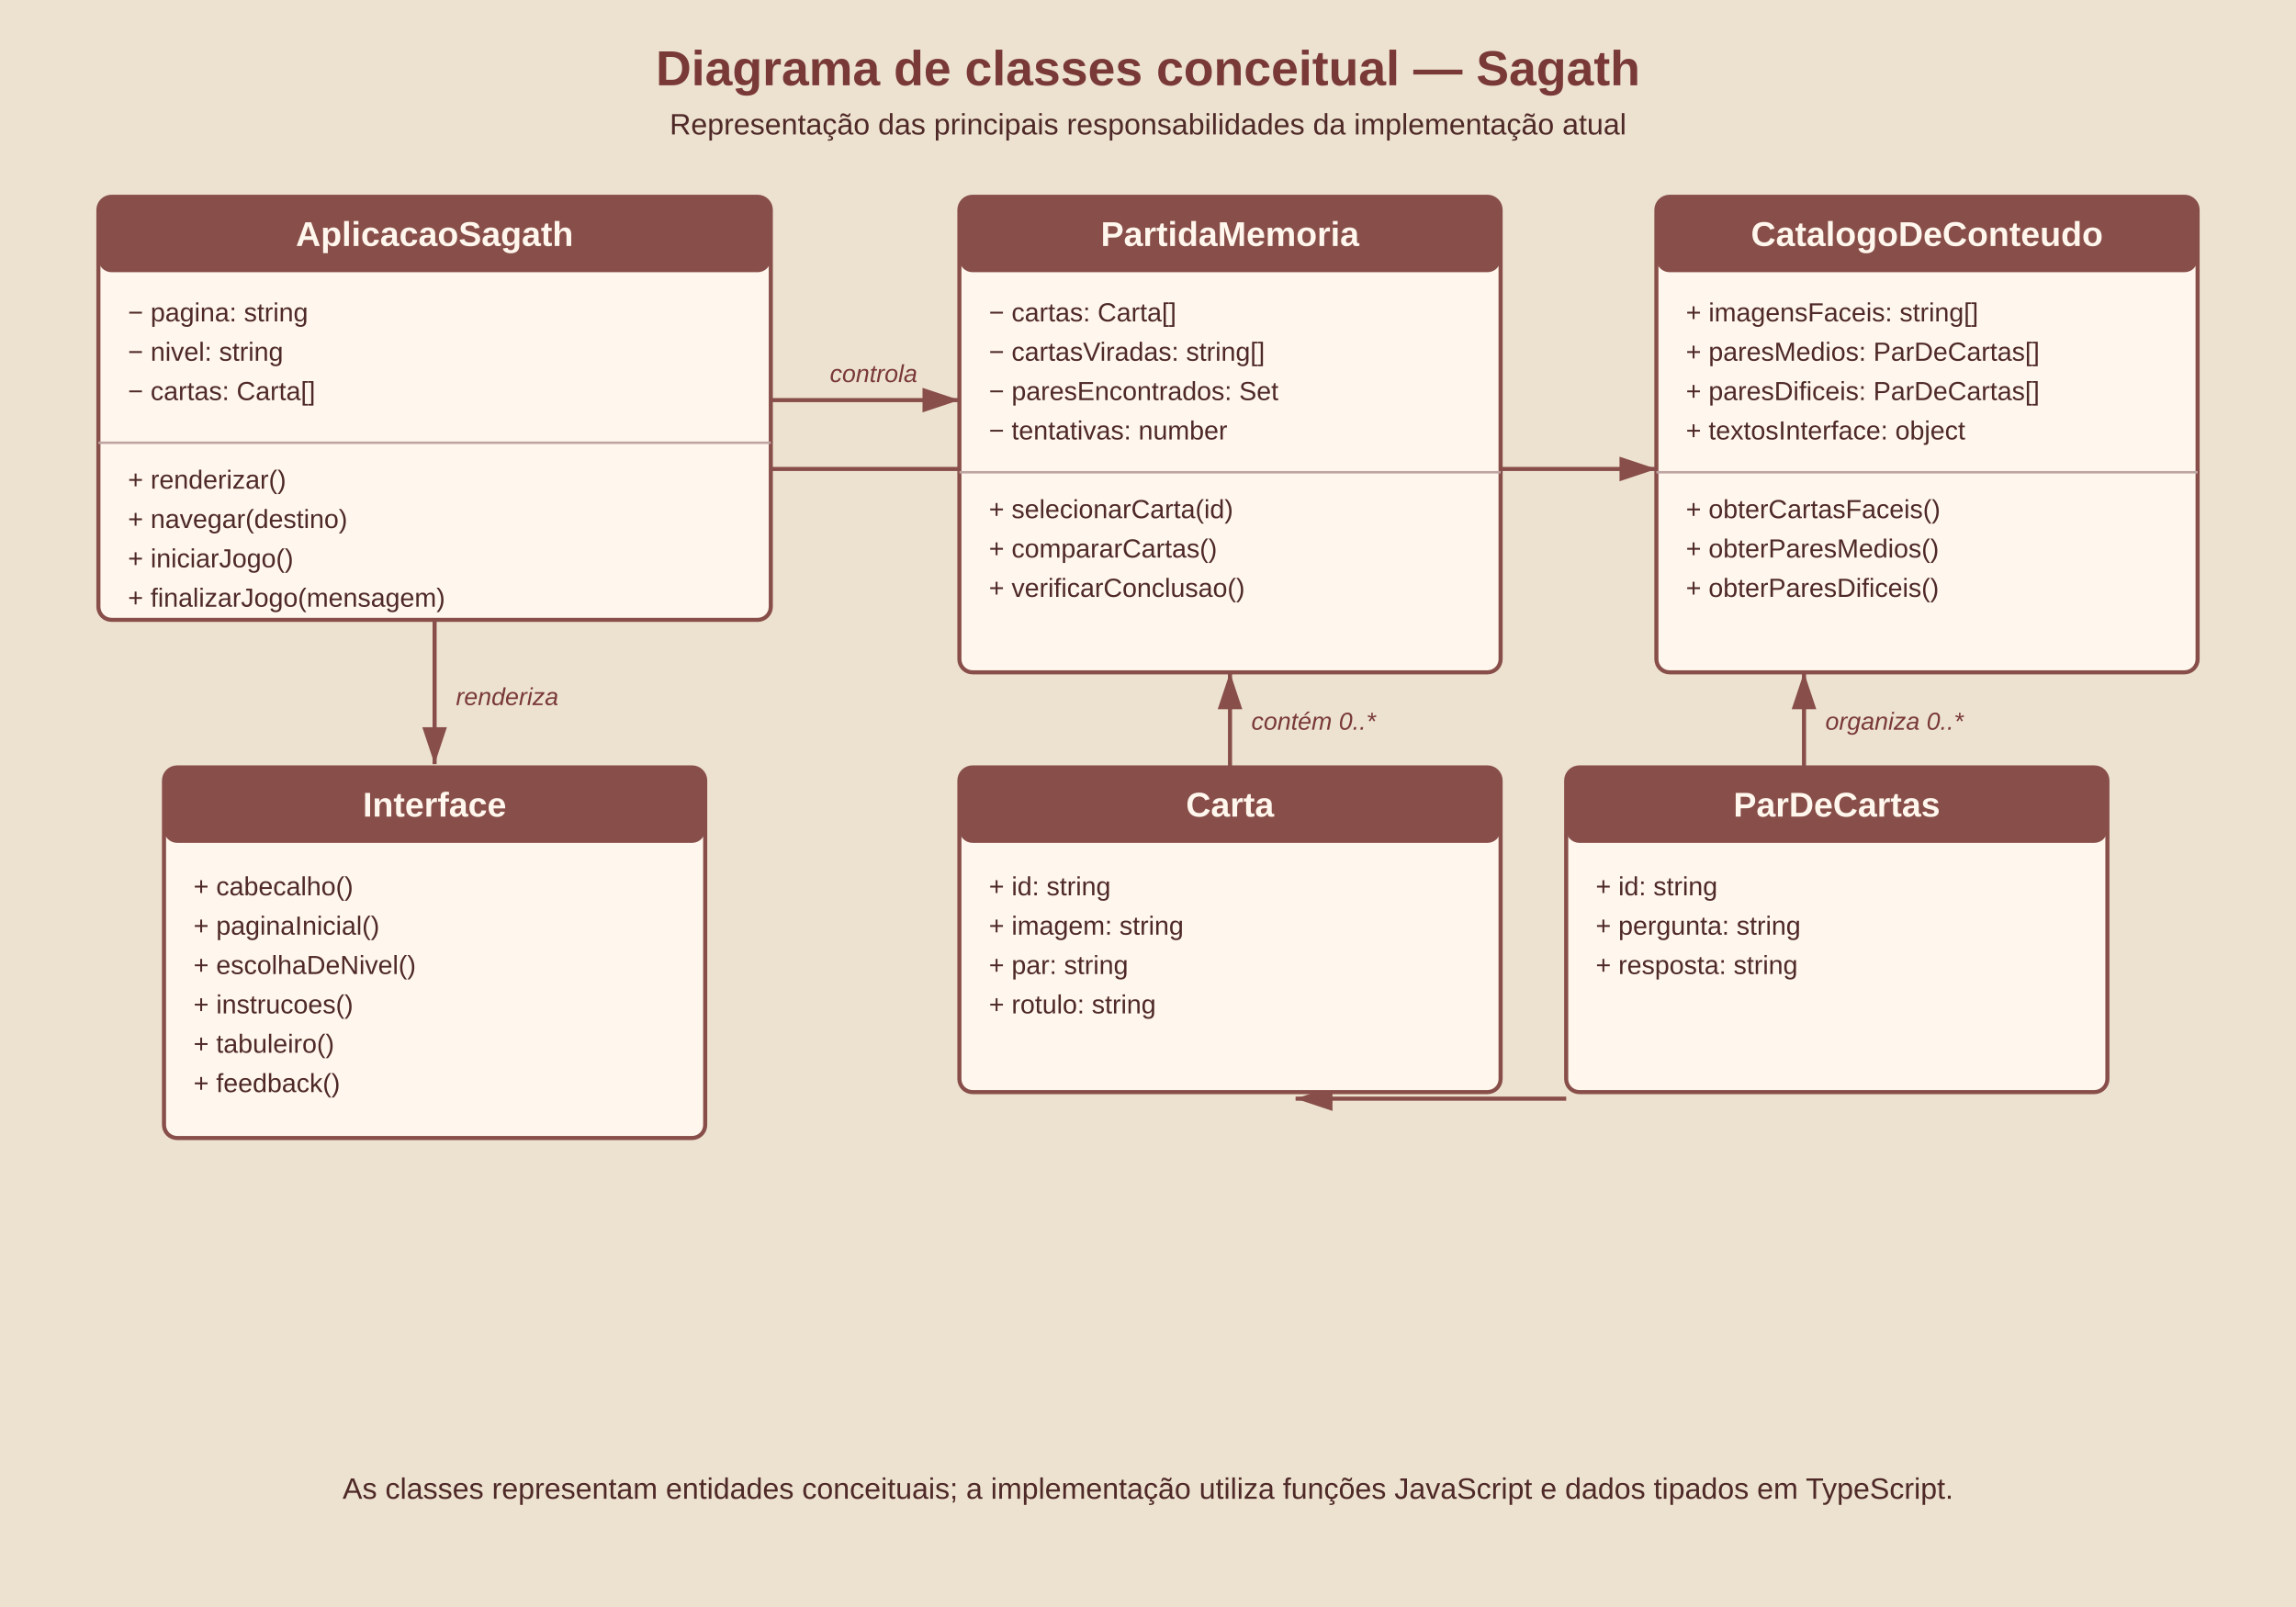
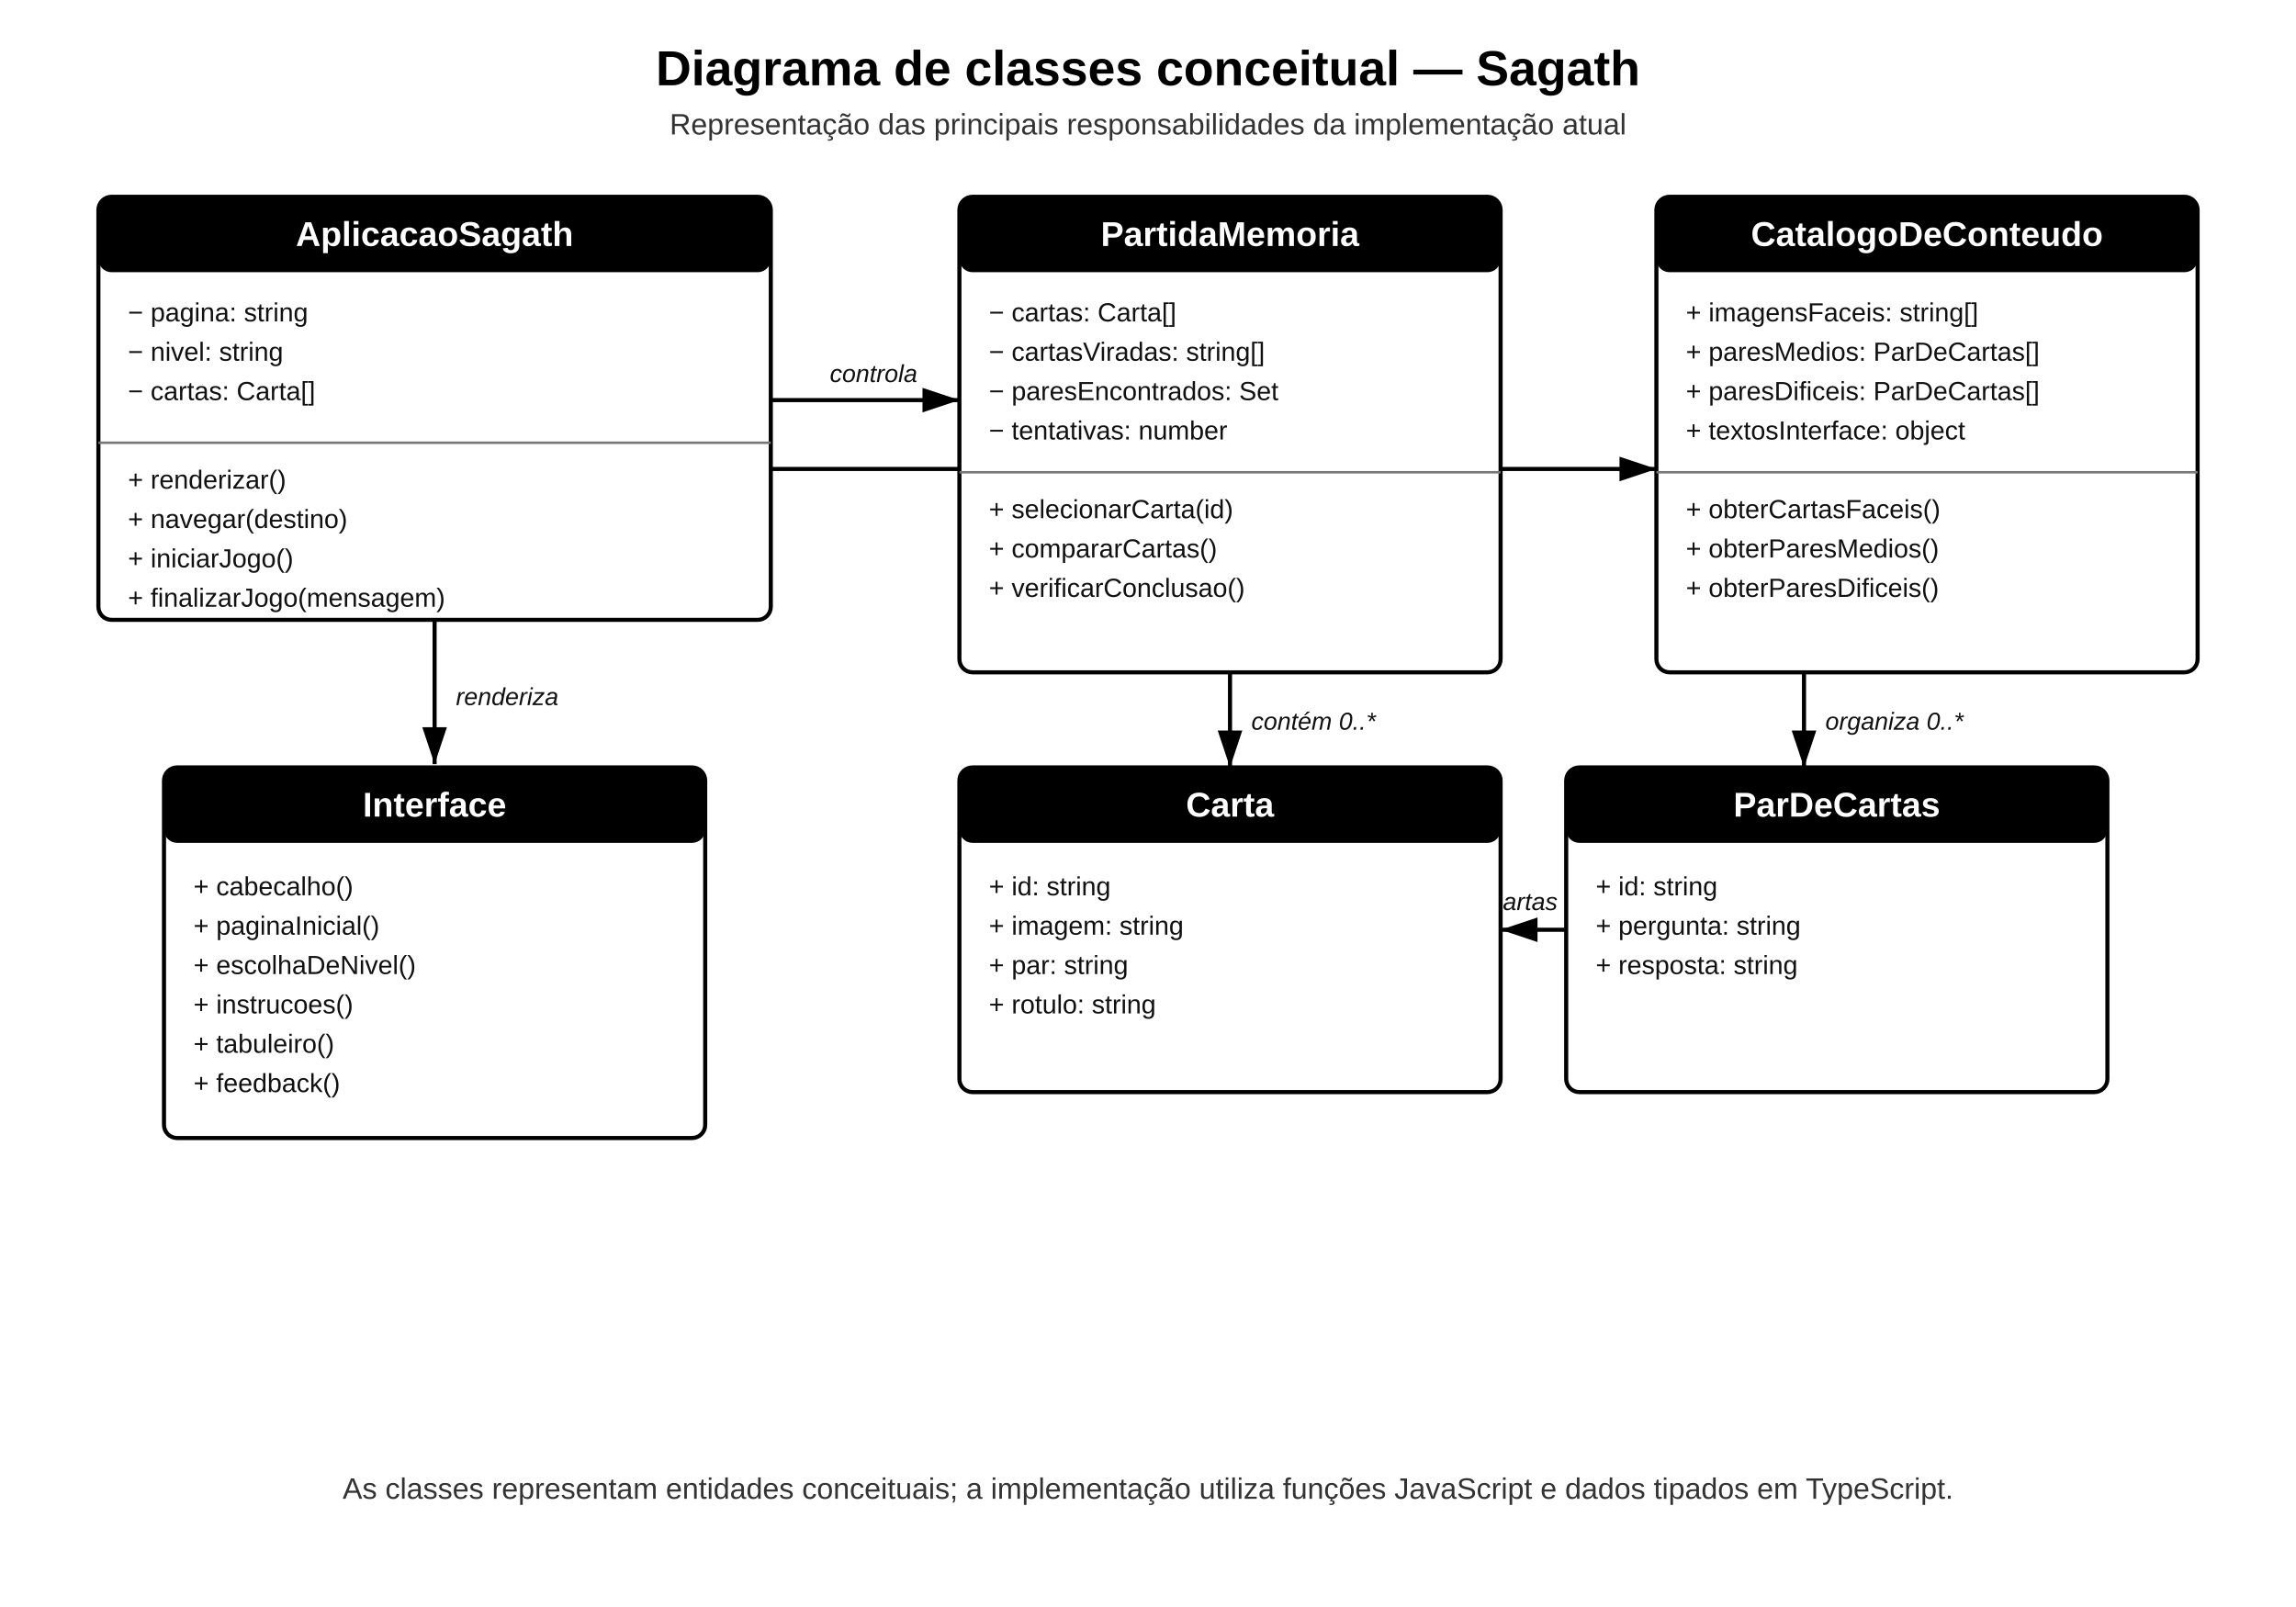
<svg xmlns="http://www.w3.org/2000/svg" width="1400" height="980" viewBox="0 0 1400 980" role="img" aria-labelledby="title desc">
  <defs>
    <marker id="arrow" markerWidth="10" markerHeight="10" refX="9" refY="3" orient="auto" markerUnits="strokeWidth">
-       <path d="M0,0 L0,6 L9,3 z" fill="#884e49" />
+       <path d="M0,0 L0,6 L9,3 z" fill="#000000" />
    </marker>
    <style>
-       .title { font: 700 30px Arial, sans-serif; fill: #793937; }
-       .subtitle { font: 18px Arial, sans-serif; fill: #4e2927; }
-       .box { fill: #fff7ed; stroke: #884e49; stroke-width: 2.5; rx: 8; }
-       .head { fill: #884e49; }
-       .class { font: 700 21px Arial, sans-serif; fill: #fff7ed; text-anchor: middle; }
-       .text { font: 16px Arial, sans-serif; fill: #4e2927; }
-       .line { stroke: #884e49; stroke-width: 2.5; fill: none; marker-end: url(#arrow); }
-       .label { font: 15px Arial, sans-serif; fill: #793937; font-style: italic; }
-       .divider { stroke: #bfa5a2; stroke-width: 1.5; }
+       .title { font: 700 30px Arial, sans-serif; fill: #000000; }
+       .subtitle { font: 18px Arial, sans-serif; fill: #333333; }
+       .box { fill: #ffffff; stroke: #000000; stroke-width: 2.5; rx: 8; }
+       .head { fill: #000000; }
+       .class { font: 700 21px Arial, sans-serif; fill: #ffffff; text-anchor: middle; }
+       .text { font: 16px Arial, sans-serif; fill: #111111; }
+       .line { stroke: #000000; stroke-width: 2.5; fill: none; marker-end: url(#arrow); }
+       .label { font: 15px Arial, sans-serif; fill: #111111; font-style: italic; }
+       .divider { stroke: #777777; stroke-width: 1.5; }
    </style>
  </defs>
-   <rect width="1400" height="980" fill="#ede2d0" />
+   <rect width="1400" height="980" fill="#ffffff" />
  <text x="700" y="52" class="title" text-anchor="middle">Diagrama de classes conceitual — Sagath</text>
  <text x="700" y="82" class="subtitle" text-anchor="middle">Representação das principais responsabilidades da implementação atual</text>
  <path class="line" d="M470 244 C520 244, 540 244, 585 244" />
  <text class="label" x="506" y="233">controla</text>
  <path class="line" d="M265 378 L265 466" />
  <text class="label" x="278" y="430">renderiza</text>
  <path class="line" d="M470 286 C690 286, 820 286, 1010 286" />
  <text class="label" x="730" y="276">utiliza</text>
-   <path class="line" d="M750 468 L750 410" />
+   <path class="line" d="M750 410 L750 468" />
  <text class="label" x="763" y="445">contém 0..*</text>
-   <path class="line" d="M1100 468 L1100 410" />
+   <path class="line" d="M1100 410 L1100 468" />
  <text class="label" x="1113" y="445">organiza 0..*</text>
-   <path class="line" d="M955 670 C875 670, 835 670, 790 670" />
-   <text class="label" x="838" y="659">gera 2</text>
+   <path class="line" d="M955 567 L915 567" />
+   <text class="label" x="838" y="555">gera duas cartas</text>
  <g transform="translate(60 120)">
    <rect class="box" width="410" height="258" />
    <rect class="head" width="410" height="46" rx="8" />
    <text class="class" x="205" y="30">AplicacaoSagath</text>
    <line class="divider" x1="0" x2="410" y1="150" y2="150" />
    <text class="text" x="18" y="76">− pagina: string</text>
    <text class="text" x="18" y="100">− nivel: string</text>
    <text class="text" x="18" y="124">− cartas: Carta[]</text>
    <text class="text" x="18" y="178">+ renderizar()</text>
    <text class="text" x="18" y="202">+ navegar(destino)</text>
    <text class="text" x="18" y="226">+ iniciarJogo()</text>
    <text class="text" x="18" y="250">+ finalizarJogo(mensagem)</text>
  </g>
  <g transform="translate(585 120)">
    <rect class="box" width="330" height="290" />
    <rect class="head" width="330" height="46" rx="8" />
    <text class="class" x="165" y="30">PartidaMemoria</text>
    <line class="divider" x1="0" x2="330" y1="168" y2="168" />
    <text class="text" x="18" y="76">− cartas: Carta[]</text>
    <text class="text" x="18" y="100">− cartasViradas: string[]</text>
    <text class="text" x="18" y="124">− paresEncontrados: Set</text>
    <text class="text" x="18" y="148">− tentativas: number</text>
    <text class="text" x="18" y="196">+ selecionarCarta(id)</text>
    <text class="text" x="18" y="220">+ compararCartas()</text>
    <text class="text" x="18" y="244">+ verificarConclusao()</text>
  </g>
  <g transform="translate(1010 120)">
    <rect class="box" width="330" height="290" />
    <rect class="head" width="330" height="46" rx="8" />
    <text class="class" x="165" y="30">CatalogoDeConteudo</text>
    <line class="divider" x1="0" x2="330" y1="168" y2="168" />
    <text class="text" x="18" y="76">+ imagensFaceis: string[]</text>
    <text class="text" x="18" y="100">+ paresMedios: ParDeCartas[]</text>
    <text class="text" x="18" y="124">+ paresDificeis: ParDeCartas[]</text>
    <text class="text" x="18" y="148">+ textosInterface: object</text>
    <text class="text" x="18" y="196">+ obterCartasFaceis()</text>
    <text class="text" x="18" y="220">+ obterParesMedios()</text>
    <text class="text" x="18" y="244">+ obterParesDificeis()</text>
  </g>
  <g transform="translate(100 468)">
    <rect class="box" width="330" height="226" />
    <rect class="head" width="330" height="46" rx="8" />
    <text class="class" x="165" y="30">Interface</text>
    <text class="text" x="18" y="78">+ cabecalho()</text>
    <text class="text" x="18" y="102">+ paginaInicial()</text>
    <text class="text" x="18" y="126">+ escolhaDeNivel()</text>
    <text class="text" x="18" y="150">+ instrucoes()</text>
    <text class="text" x="18" y="174">+ tabuleiro()</text>
    <text class="text" x="18" y="198">+ feedback()</text>
  </g>
  <g transform="translate(585 468)">
    <rect class="box" width="330" height="198" />
    <rect class="head" width="330" height="46" rx="8" />
    <text class="class" x="165" y="30">Carta</text>
    <text class="text" x="18" y="78">+ id: string</text>
    <text class="text" x="18" y="102">+ imagem: string</text>
    <text class="text" x="18" y="126">+ par: string</text>
    <text class="text" x="18" y="150">+ rotulo: string</text>
  </g>
  <g transform="translate(955 468)">
    <rect class="box" width="330" height="198" />
    <rect class="head" width="330" height="46" rx="8" />
    <text class="class" x="165" y="30">ParDeCartas</text>
    <text class="text" x="18" y="78">+ id: string</text>
    <text class="text" x="18" y="102">+ pergunta: string</text>
    <text class="text" x="18" y="126">+ resposta: string</text>
  </g>
  <text x="700" y="914" class="subtitle" text-anchor="middle">As classes representam entidades conceituais; a implementação utiliza funções JavaScript e dados tipados em TypeScript.</text>
</svg>
